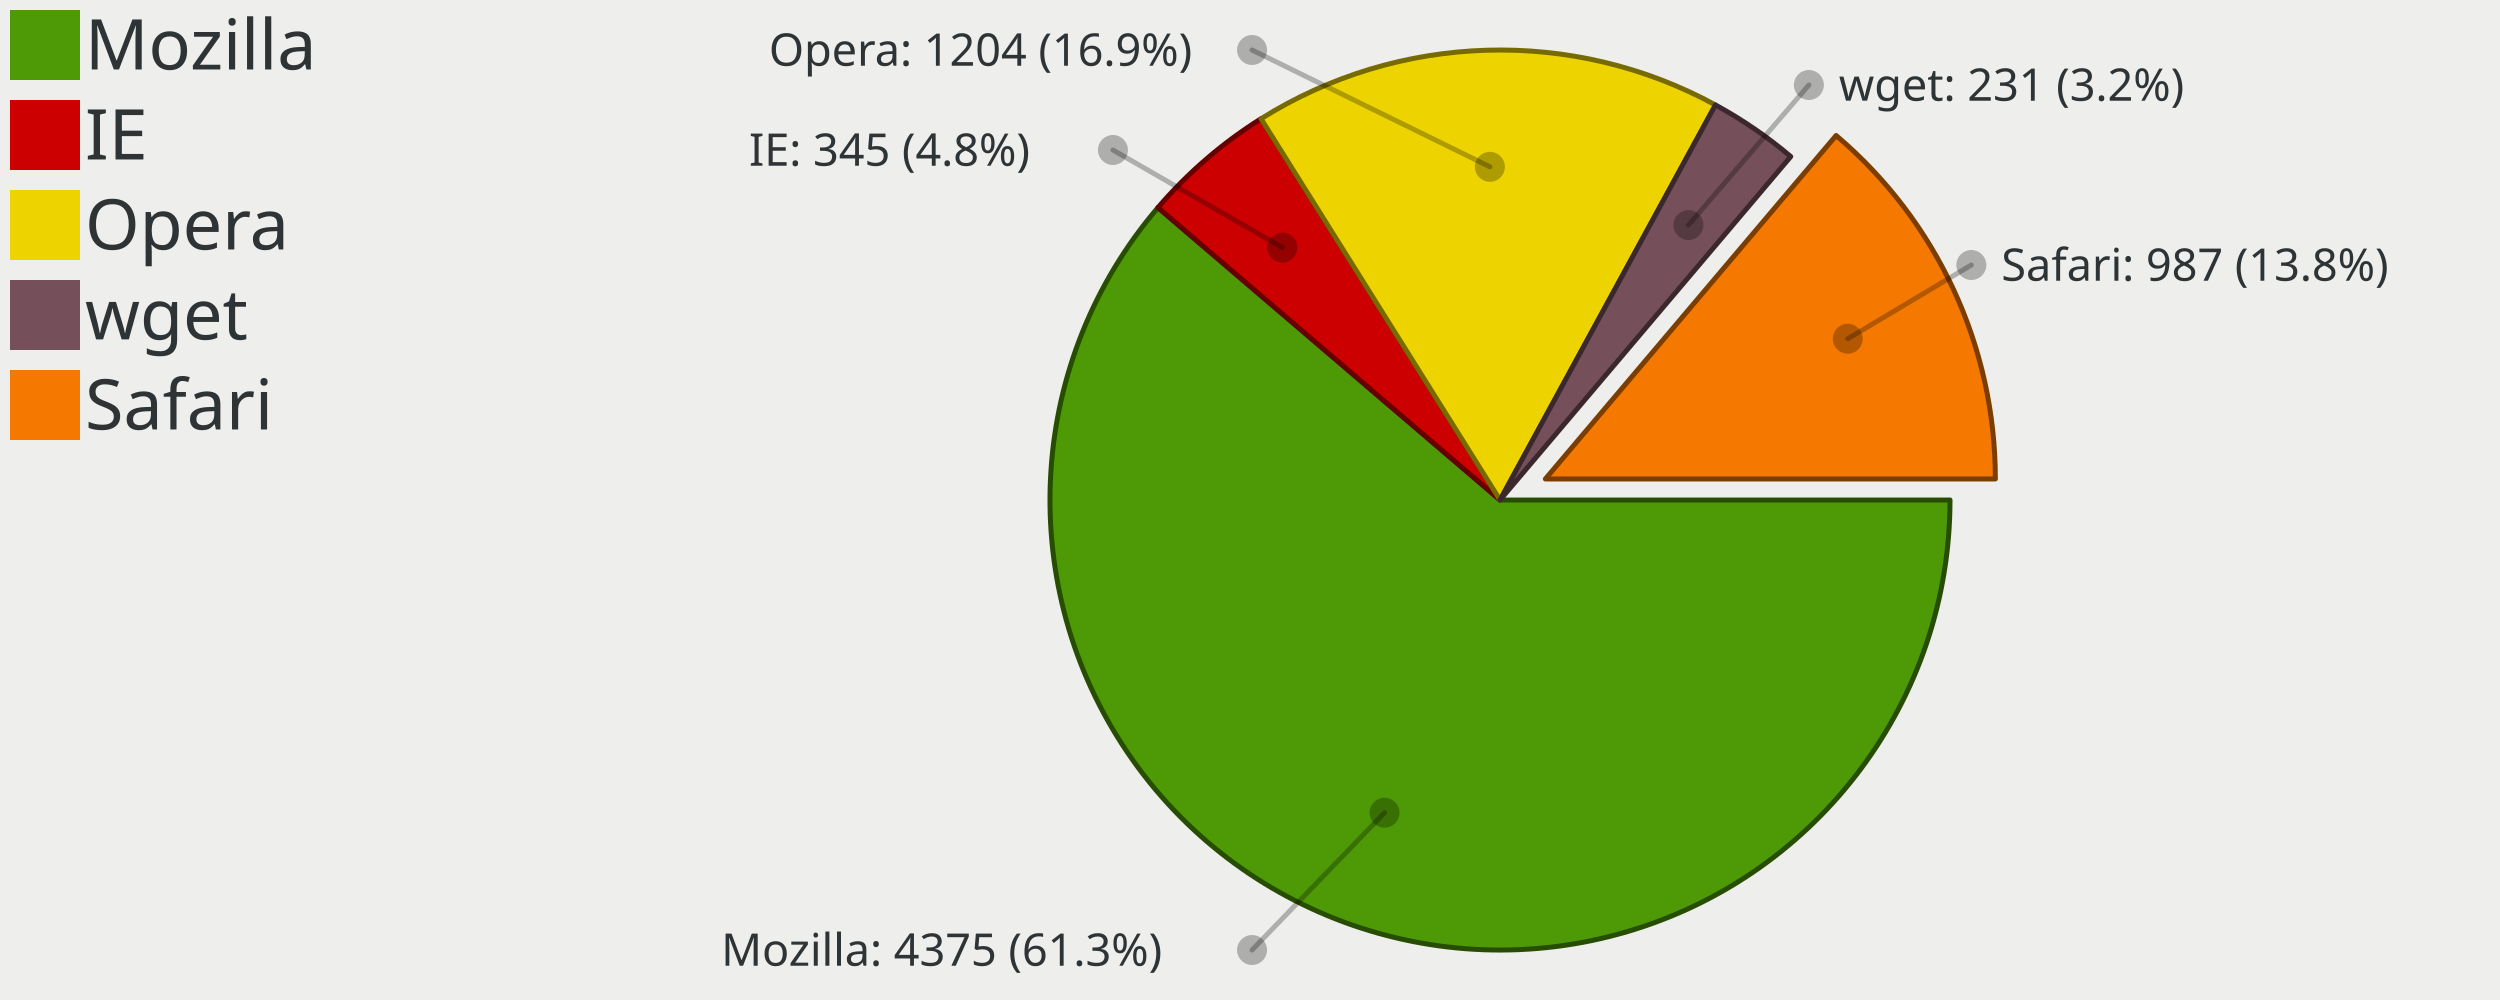
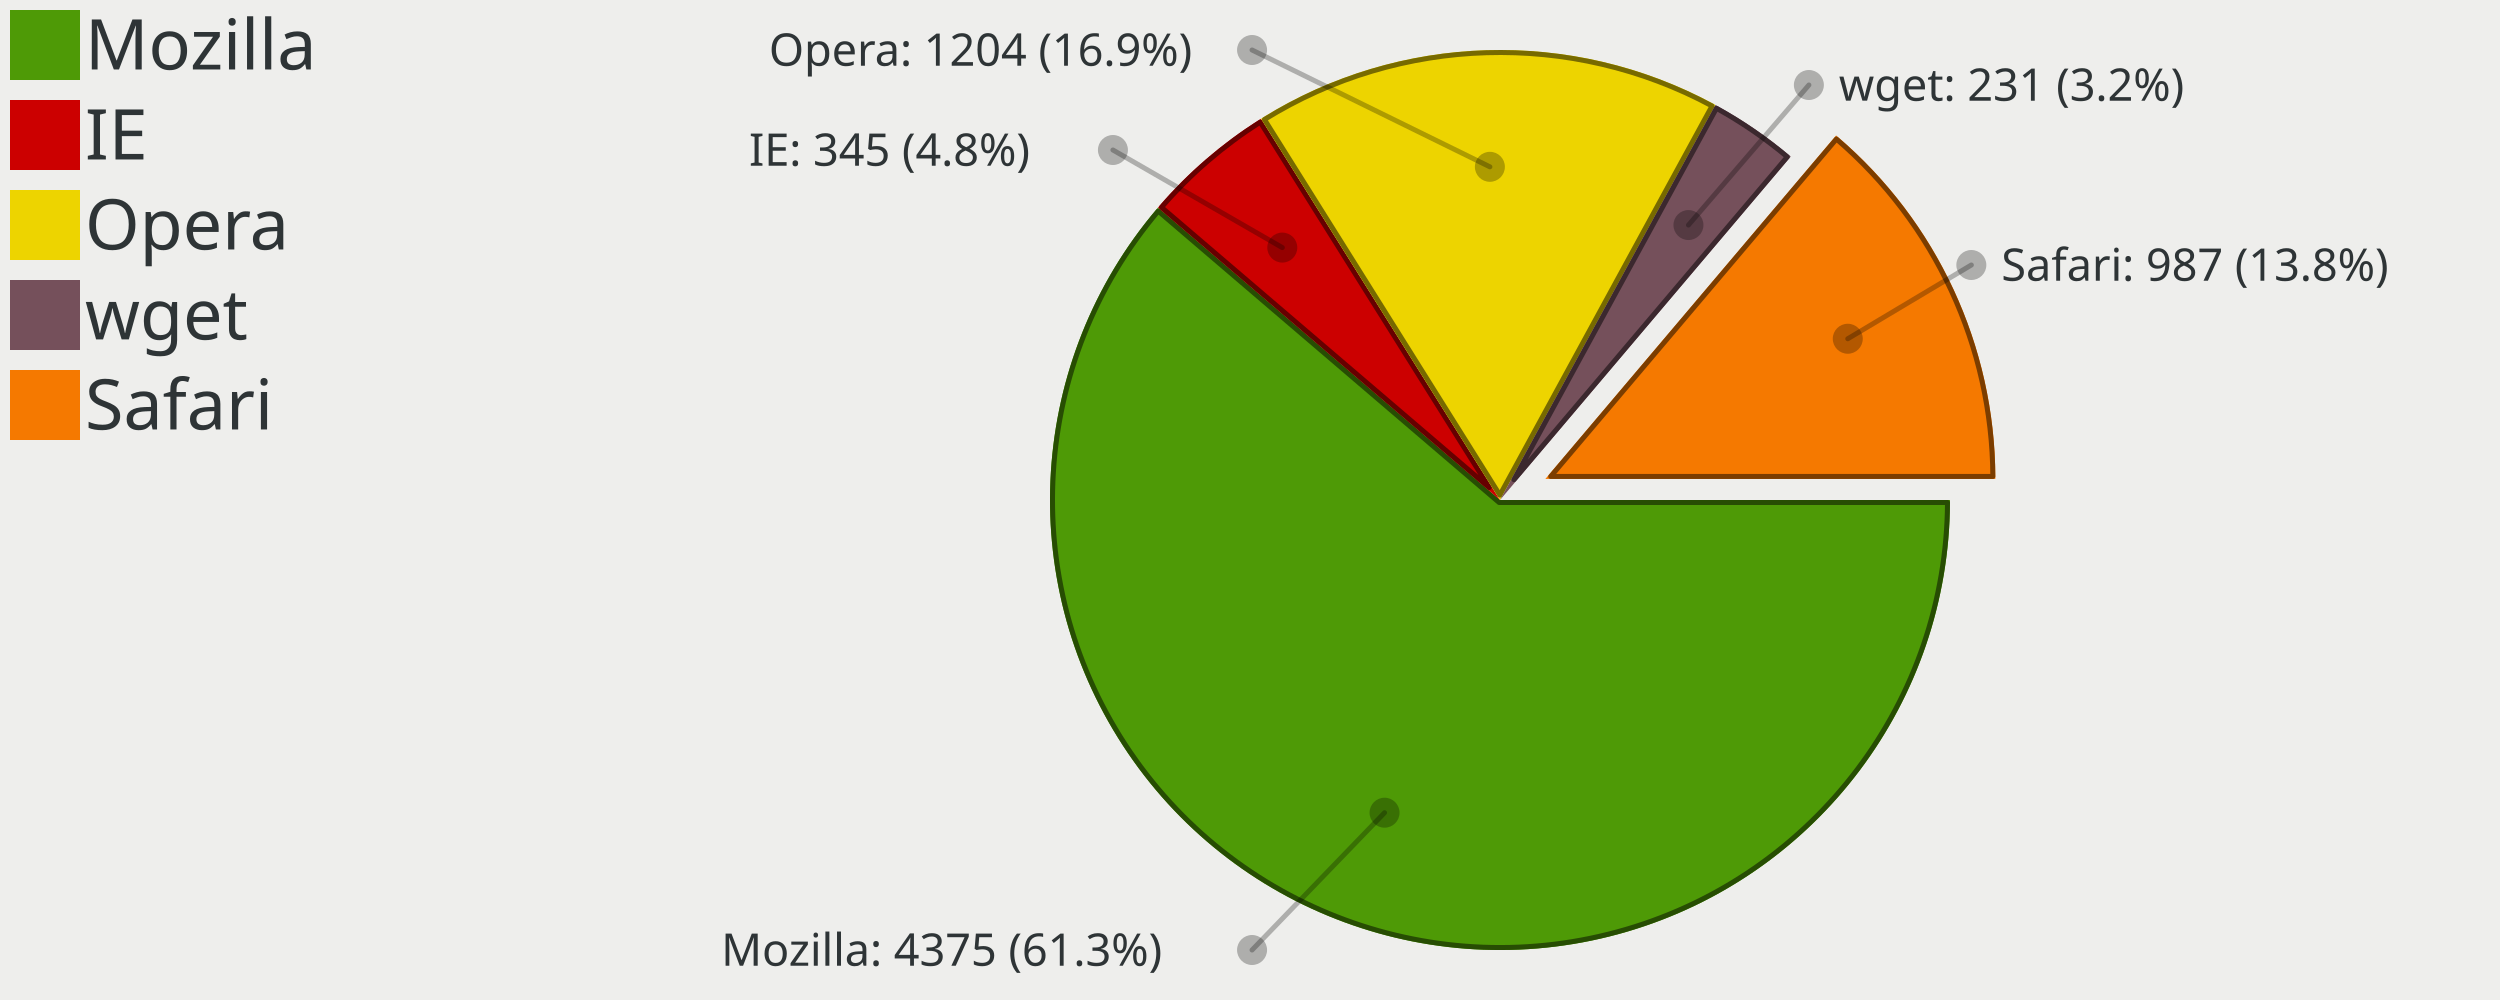
<svg xmlns="http://www.w3.org/2000/svg" width="500" height="200" version="1.0" id="ezcGraph">
  <defs />
  <g id="ezcGraphChart" color-rendering="optimizeQuality" shape-rendering="geometricPrecision" text-rendering="optimizeLegibility">
    <path d=" M 0,200 L 0,0 L 500,0 L 500,200 L 0,200 z " style="fill: #eeeeec; fill-opacity: 1.00; stroke: none;" id="ezcGraphPolygon_1" />
    <path d=" M 0,200 L 0,0 L 100,0 L 100,200 L 0,200 z " style="fill: #000000; fill-opacity: 0.00; stroke: none;" id="ezcGraphPolygon_2" />
    <path d=" M 2,16 L 2,2 L 16,2 L 16,16 L 2,16 z " style="fill: #4e9a06; fill-opacity: 1.00; stroke: none;" id="ezcGraphPolygon_3" />
    <path d=" M 2,34 L 2,20 L 16,20 L 16,34 L 2,34 z " style="fill: #cc0000; fill-opacity: 1.00; stroke: none;" id="ezcGraphPolygon_5" />
    <path d=" M 2,52 L 2,38 L 16,38 L 16,52 L 2,52 z " style="fill: #edd400; fill-opacity: 1.00; stroke: none;" id="ezcGraphPolygon_7" />
    <path d=" M 2,70 L 2,56 L 16,56 L 16,70 L 2,70 z " style="fill: #75505b; fill-opacity: 1.00; stroke: none;" id="ezcGraphPolygon_9" />
    <path d=" M 2,88 L 2,74 L 16,74 L 16,88 L 2,88 z " style="fill: #f57900; fill-opacity: 1.00; stroke: none;" id="ezcGraphPolygon_11" />
    <path d="M 300.00,100.00 L 390.00,100.00 A 90.00,90.00 0 1,1 231.59,41.52 z" style="fill: #4e9a06; fill-opacity: 1.00; stroke: none;" id="ezcGraphCircleSector_13" />
-     <path d="M 300.00,100.00 L 390.00,100.00 A 90.00,90.00 0 1,1 231.59,41.52 z" style="fill: none; stroke: #274d03; stroke-width: 1; stroke-opacity: 1.00; stroke-linecap: round; stroke-linejoin: round;" id="ezcGraphCircleSector_14" />
+     <path d="M 299.82,100.50 L 389.50,100.50 A 89.50,89.50 0 1,1 231.65,42.22 z" style="fill: none; stroke: #274d03; stroke-width: 1; stroke-opacity: 1.00; stroke-linecap: round; stroke-linejoin: round;" id="ezcGraphCircleSector_14" />
    <path d="M 300.00,100.00 L 231.59,41.52 A 90.00,90.00 0 0,1 252.20,23.75 z" style="fill: #cc0000; fill-opacity: 1.00; stroke: none;" id="ezcGraphCircleSector_15" />
-     <path d="M 300.00,100.00 L 231.59,41.52 A 90.00,90.00 0 0,1 252.20,23.75 z" style="fill: none; stroke: #660000; stroke-width: 1; stroke-opacity: 1.00; stroke-linecap: round; stroke-linejoin: round;" id="ezcGraphCircleSector_16" />
+     <path d="M 297.84,97.50 L 232.30,41.46 A 89.50,89.50 0 0,1 252.04,24.43 z" style="fill: none; stroke: #660000; stroke-width: 1; stroke-opacity: 1.00; stroke-linecap: round; stroke-linejoin: round;" id="ezcGraphCircleSector_16" />
    <path d="M 300.00,100.00 L 252.20,23.75 A 90.00,90.00 0 0,1 343.09,20.99 z" style="fill: #edd400; fill-opacity: 1.00; stroke: none;" id="ezcGraphCircleSector_17" />
-     <path d="M 300.00,100.00 L 252.20,23.75 A 90.00,90.00 0 0,1 343.09,20.99 z" style="fill: none; stroke: #776a00; stroke-width: 1; stroke-opacity: 1.00; stroke-linecap: round; stroke-linejoin: round;" id="ezcGraphCircleSector_18" />
+     <path d="M 299.97,99.01 L 252.89,23.90 A 89.50,89.50 0 0,1 342.41,21.19 z" style="fill: none; stroke: #776a00; stroke-width: 1; stroke-opacity: 1.00; stroke-linecap: round; stroke-linejoin: round;" id="ezcGraphCircleSector_18" />
    <path d="M 300.00,100.00 L 343.09,20.99 A 90.00,90.00 0 0,1 358.15,31.31 z" style="fill: #75505b; fill-opacity: 1.00; stroke: none;" id="ezcGraphCircleSector_19" />
-     <path d="M 300.00,100.00 L 343.09,20.99 A 90.00,90.00 0 0,1 358.15,31.31 z" style="fill: none; stroke: #3b282e; stroke-width: 1; stroke-opacity: 1.00; stroke-linecap: round; stroke-linejoin: round;" id="ezcGraphCircleSector_20" />
+     <path d="M 302.79,95.93 L 343.29,21.66 A 89.50,89.50 0 0,1 357.45,31.37 z" style="fill: none; stroke: #3b282e; stroke-width: 1; stroke-opacity: 1.00; stroke-linecap: round; stroke-linejoin: round;" id="ezcGraphCircleSector_20" />
    <path d="M 309.07,95.79 L 367.22,27.10 A 90.00,90.00 0 0,1 399.07,95.79 z" style="fill: #f57900; fill-opacity: 1.00; stroke: none;" id="ezcGraphCircleSector_21" />
-     <path d="M 309.07,95.79 L 367.22,27.10 A 90.00,90.00 0 0,1 399.07,95.79 z" style="fill: none; stroke: #7b3d00; stroke-width: 1; stroke-opacity: 1.00; stroke-linecap: round; stroke-linejoin: round;" id="ezcGraphCircleSector_22" />
+     <path d="M 310.15,95.29 L 367.28,27.81 A 89.50,89.50 0 0,1 398.57,95.29 z" style="fill: none; stroke: #7b3d00; stroke-width: 1; stroke-opacity: 1.00; stroke-linecap: round; stroke-linejoin: round;" id="ezcGraphCircleSector_22" />
    <path d=" M 297.977,33.364 L 250.411,10" style="fill: none; stroke: #000000; stroke-width: 1; stroke-opacity: 0.27; stroke-linecap: round; stroke-linejoin: round;" id="ezcGraphLine_23" />
    <ellipse cx="297.977" cy="33.364" rx="3" ry="3" style="fill: #000000; fill-opacity: 0.27; stroke: none;" id="ezcGraphCircle_24" />
    <ellipse cx="250.411" cy="10" rx="3" ry="3" style="fill: #000000; fill-opacity: 0.27; stroke: none;" id="ezcGraphCircle_25" />
    <path d=" M 256.458,49.517 L 222.586,30" style="fill: none; stroke: #000000; stroke-width: 1; stroke-opacity: 0.27; stroke-linecap: round; stroke-linejoin: round;" id="ezcGraphLine_27" />
    <ellipse cx="256.458" cy="49.517" rx="3" ry="3" style="fill: #000000; fill-opacity: 0.27; stroke: none;" id="ezcGraphCircle_28" />
    <ellipse cx="222.586" cy="30" rx="3" ry="3" style="fill: #000000; fill-opacity: 0.27; stroke: none;" id="ezcGraphCircle_29" />
    <path d=" M 276.911,162.541 L 250.411,190" style="fill: none; stroke: #000000; stroke-width: 1; stroke-opacity: 0.27; stroke-linecap: round; stroke-linejoin: round;" id="ezcGraphLine_31" />
    <ellipse cx="276.911" cy="162.541" rx="3" ry="3" style="fill: #000000; fill-opacity: 0.27; stroke: none;" id="ezcGraphCircle_32" />
    <ellipse cx="250.411" cy="190" rx="3" ry="3" style="fill: #000000; fill-opacity: 0.27; stroke: none;" id="ezcGraphCircle_33" />
    <path d=" M 337.691,45.01 L 361.776,17" style="fill: none; stroke: #000000; stroke-width: 1; stroke-opacity: 0.27; stroke-linecap: round; stroke-linejoin: round;" id="ezcGraphLine_35" />
    <ellipse cx="337.691" cy="45.01" rx="3" ry="3" style="fill: #000000; fill-opacity: 0.27; stroke: none;" id="ezcGraphCircle_36" />
    <ellipse cx="361.776" cy="17" rx="3" ry="3" style="fill: #000000; fill-opacity: 0.27; stroke: none;" id="ezcGraphCircle_37" />
    <path d=" M 369.554,67.751 L 394.267,53" style="fill: none; stroke: #000000; stroke-width: 1; stroke-opacity: 0.27; stroke-linecap: round; stroke-linejoin: round;" id="ezcGraphLine_39" />
    <ellipse cx="369.554" cy="67.751" rx="3" ry="3" style="fill: #000000; fill-opacity: 0.27; stroke: none;" id="ezcGraphCircle_40" />
    <ellipse cx="394.267" cy="53" rx="3" ry="3" style="fill: #000000; fill-opacity: 0.27; stroke: none;" id="ezcGraphCircle_41" />
    <g id="ezcGraphTextBox_4">
      <path d=" M 16.5,17 L 16.5,1.5 L 69.94,1.5 L 69.94,17 L 16.5,17 z " style="fill: #ffffff; fill-opacity: 0.00; stroke: none;" id="ezcGraphPolygon_43" />
      <text id="ezcGraphTextBox_4_text" x="17" text-length="51.94px" y="13.9" style="font-size: 14px; font-family: sans-serif; fill: #2e3436; fill-opacity: 1.00; stroke: none;">Mozilla</text>
    </g>
    <g id="ezcGraphTextBox_6">
      <path d=" M 16.5,35 L 16.5,19.5 L 32.84,19.5 L 32.84,35 L 16.5,35 z " style="fill: #ffffff; fill-opacity: 0.00; stroke: none;" id="ezcGraphPolygon_44" />
      <text id="ezcGraphTextBox_6_text" x="17" text-length="14.84px" y="31.9" style="font-size: 14px; font-family: sans-serif; fill: #2e3436; fill-opacity: 1.00; stroke: none;">IE</text>
    </g>
    <g id="ezcGraphTextBox_8">
      <path d=" M 16.5,53 L 16.5,37.5 L 55.1,37.5 L 55.1,53 L 16.5,53 z " style="fill: #ffffff; fill-opacity: 0.00; stroke: none;" id="ezcGraphPolygon_45" />
      <text id="ezcGraphTextBox_8_text" x="17" text-length="37.1px" y="49.9" style="font-size: 14px; font-family: sans-serif; fill: #2e3436; fill-opacity: 1.00; stroke: none;">Opera</text>
    </g>
    <g id="ezcGraphTextBox_10">
      <path d=" M 16.5,71 L 16.5,55.5 L 47.68,55.5 L 47.68,71 L 16.5,71 z " style="fill: #ffffff; fill-opacity: 0.00; stroke: none;" id="ezcGraphPolygon_46" />
      <text id="ezcGraphTextBox_10_text" x="17" text-length="29.68px" y="67.9" style="font-size: 14px; font-family: sans-serif; fill: #2e3436; fill-opacity: 1.00; stroke: none;">wget</text>
    </g>
    <g id="ezcGraphTextBox_12">
      <path d=" M 16.5,89 L 16.5,73.5 L 62.52,73.5 L 62.52,89 L 16.5,89 z " style="fill: #ffffff; fill-opacity: 0.00; stroke: none;" id="ezcGraphPolygon_47" />
      <text id="ezcGraphTextBox_12_text" x="17" text-length="44.52px" y="85.9" style="font-size: 14px; font-family: sans-serif; fill: #2e3436; fill-opacity: 1.00; stroke: none;">Safari</text>
    </g>
    <g id="ezcGraphTextBox_26">
      <path d=" M 153.281,15.5 L 153.281,5 L 245.411,5 L 245.411,15.5 L 153.281,15.5 z " style="fill: #ffffff; fill-opacity: 0.00; stroke: none;" id="ezcGraphPolygon_48" />
      <text id="ezcGraphTextBox_26_text" x="153.781" text-length="90.63px" y="13.15" style="font-size: 9px; font-family: sans-serif; fill: #2e3436; fill-opacity: 1.00; stroke: none;">Opera: 1204 (16.9%)</text>
    </g>
    <g id="ezcGraphTextBox_30">
      <path d=" M 149.306,35.5 L 149.306,25 L 217.586,25 L 217.586,35.5 L 149.306,35.5 z " style="fill: #ffffff; fill-opacity: 0.00; stroke: none;" id="ezcGraphPolygon_49" />
      <text id="ezcGraphTextBox_30_text" x="149.806" text-length="66.78px" y="33.15" style="font-size: 9px; font-family: sans-serif; fill: #2e3436; fill-opacity: 1.00; stroke: none;">IE: 345 (4.8%)</text>
    </g>
    <g id="ezcGraphTextBox_34">
      <path d=" M 143.741,195.5 L 143.741,185 L 245.411,185 L 245.411,195.5 L 143.741,195.5 z " style="fill: #ffffff; fill-opacity: 0.00; stroke: none;" id="ezcGraphPolygon_50" />
      <text id="ezcGraphTextBox_34_text" x="144.241" text-length="100.17px" y="193.15" style="font-size: 9px; font-family: sans-serif; fill: #2e3436; fill-opacity: 1.00; stroke: none;">Mozilla: 4375 (61.3%)</text>
    </g>
    <g id="ezcGraphTextBox_38">
      <path d=" M 367.276,22.5 L 367.276,12 L 445.096,12 L 445.096,22.5 L 367.276,22.5 z " style="fill: #ffffff; fill-opacity: 0.00; stroke: none;" id="ezcGraphPolygon_51" />
      <text id="ezcGraphTextBox_38_text" x="367.776" text-length="76.32px" y="20.15" style="font-size: 9px; font-family: sans-serif; fill: #2e3436; fill-opacity: 1.00; stroke: none;">wget: 231 (3.2%)</text>
    </g>
    <g id="ezcGraphTextBox_42">
      <path d=" M 399.767,58.5 L 399.767,48 L 491.897,48 L 491.897,58.5 L 399.767,58.5 z " style="fill: #ffffff; fill-opacity: 0.00; stroke: none;" id="ezcGraphPolygon_52" />
      <text id="ezcGraphTextBox_42_text" x="400.267" text-length="90.63px" y="56.15" style="font-size: 9px; font-family: sans-serif; fill: #2e3436; fill-opacity: 1.00; stroke: none;">Safari: 987 (13.8%)</text>
    </g>
  </g>
</svg>
